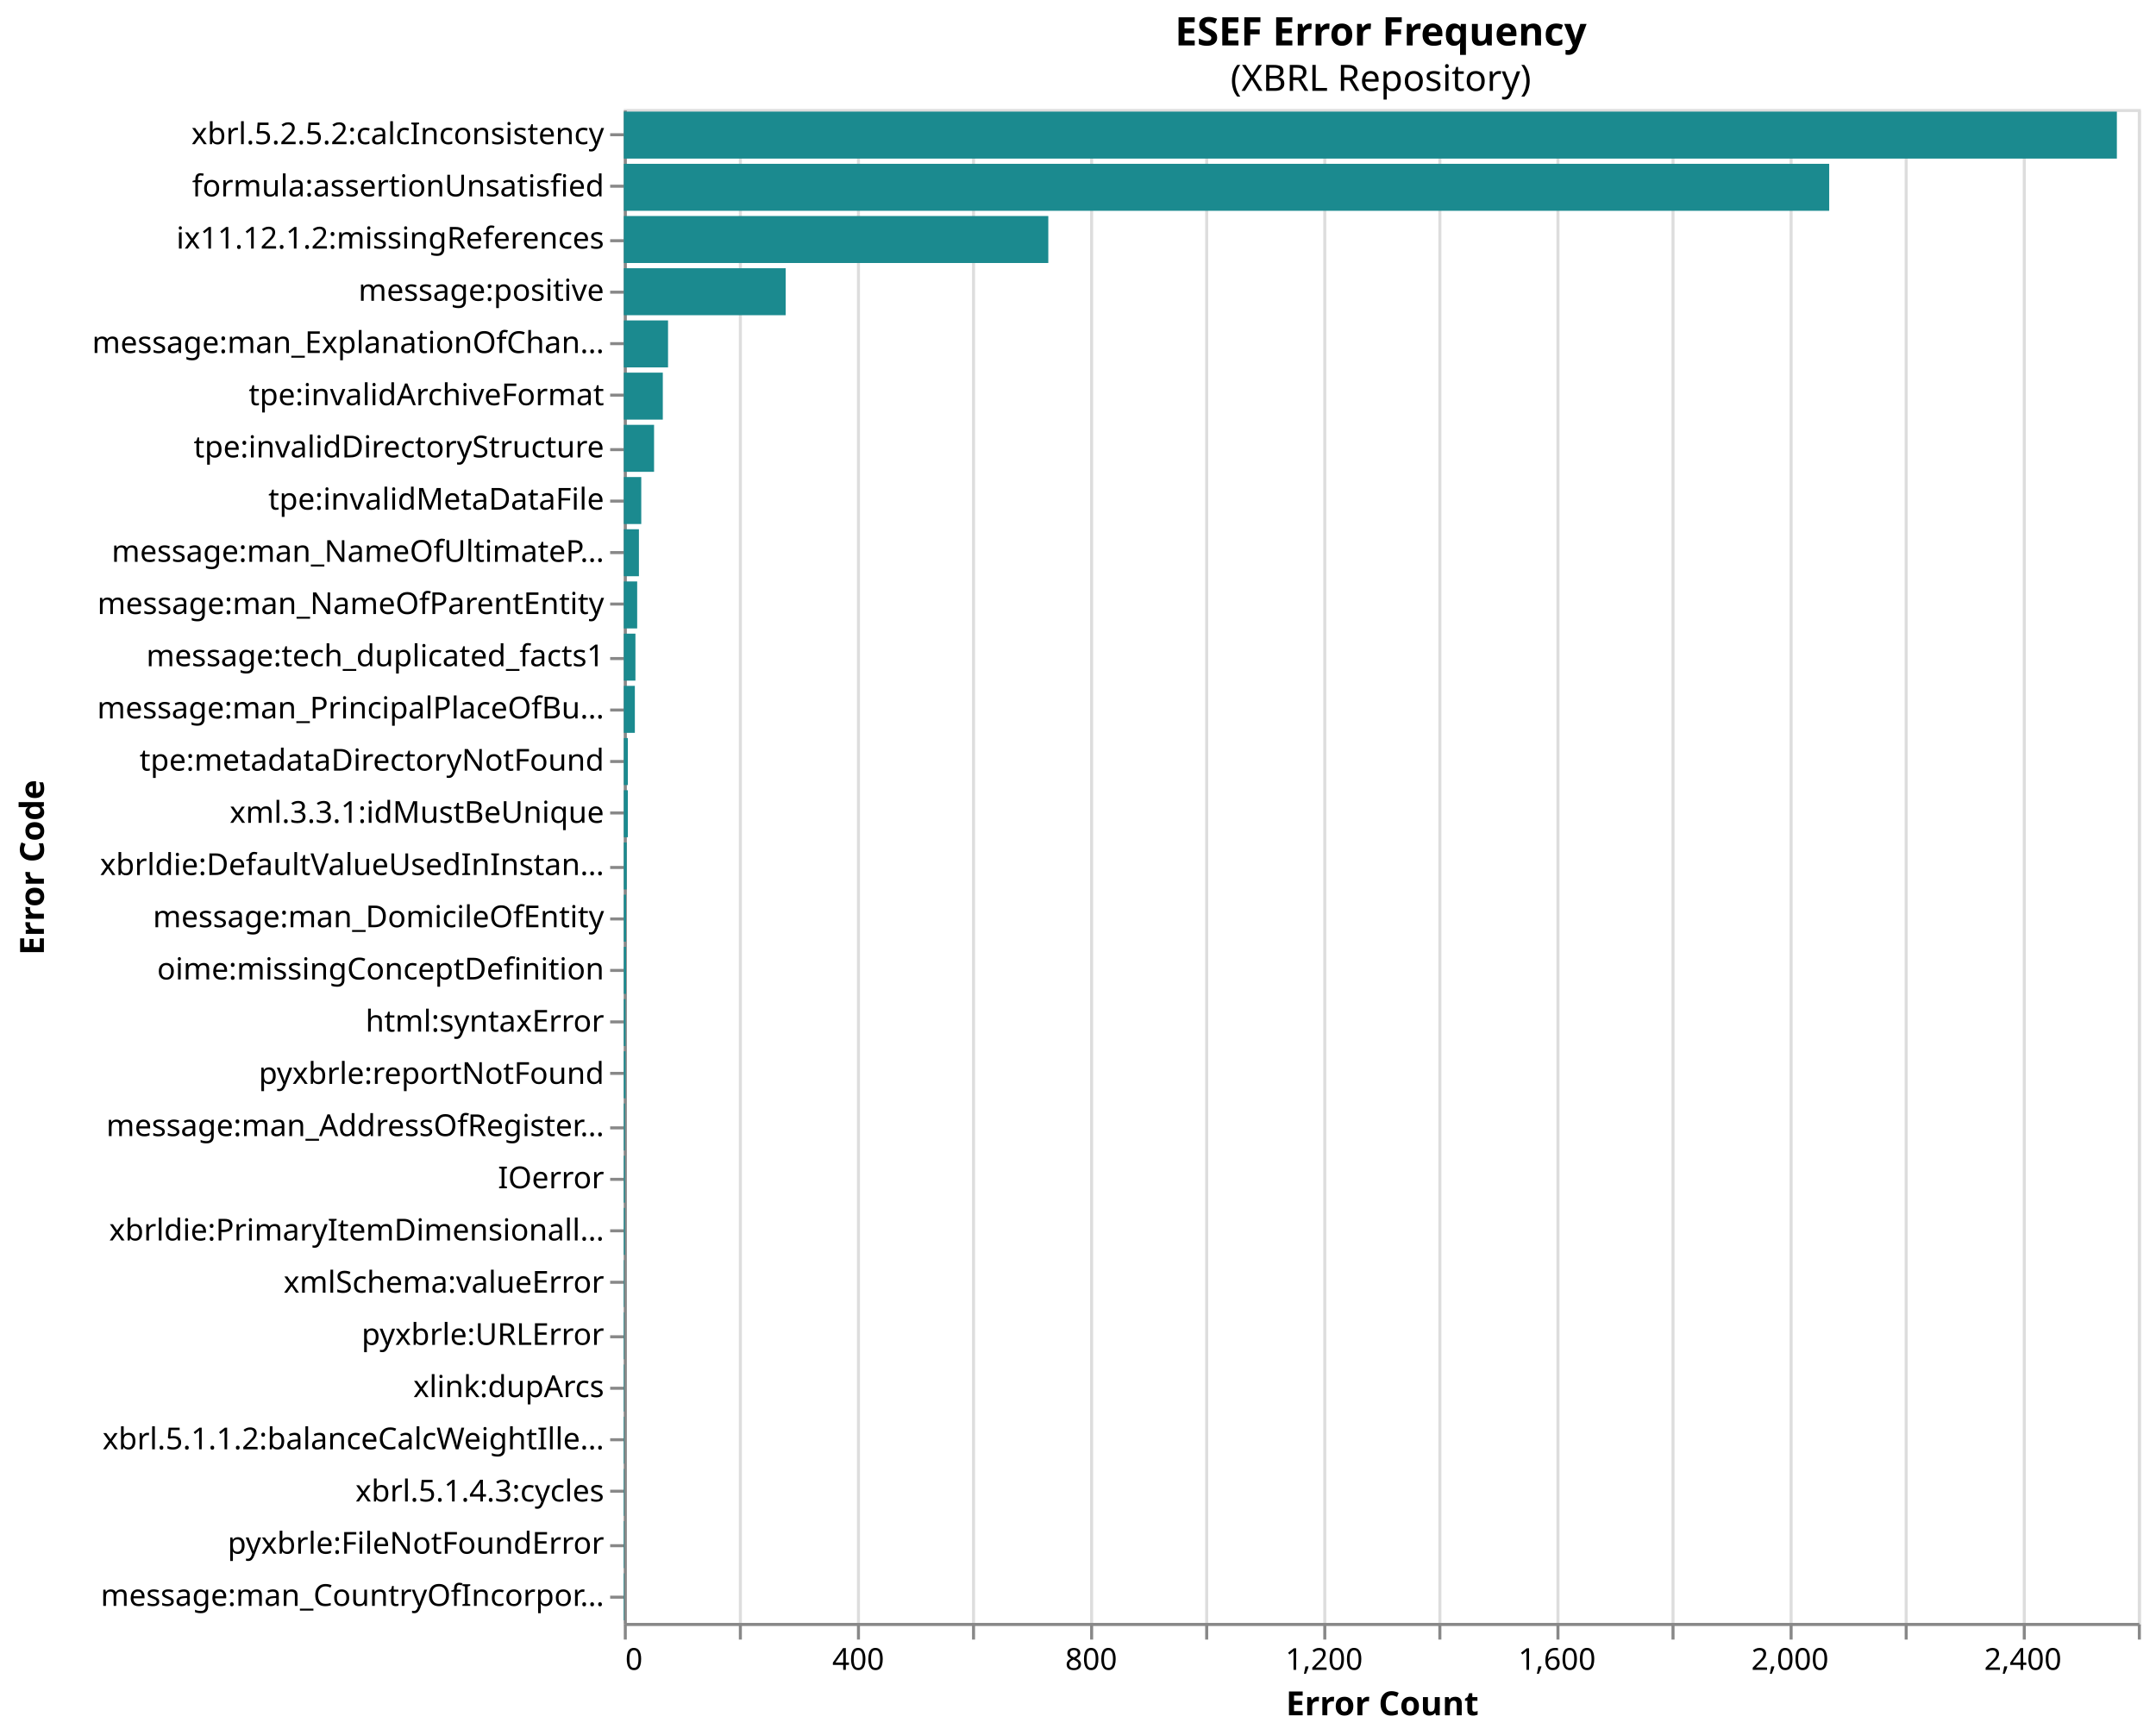
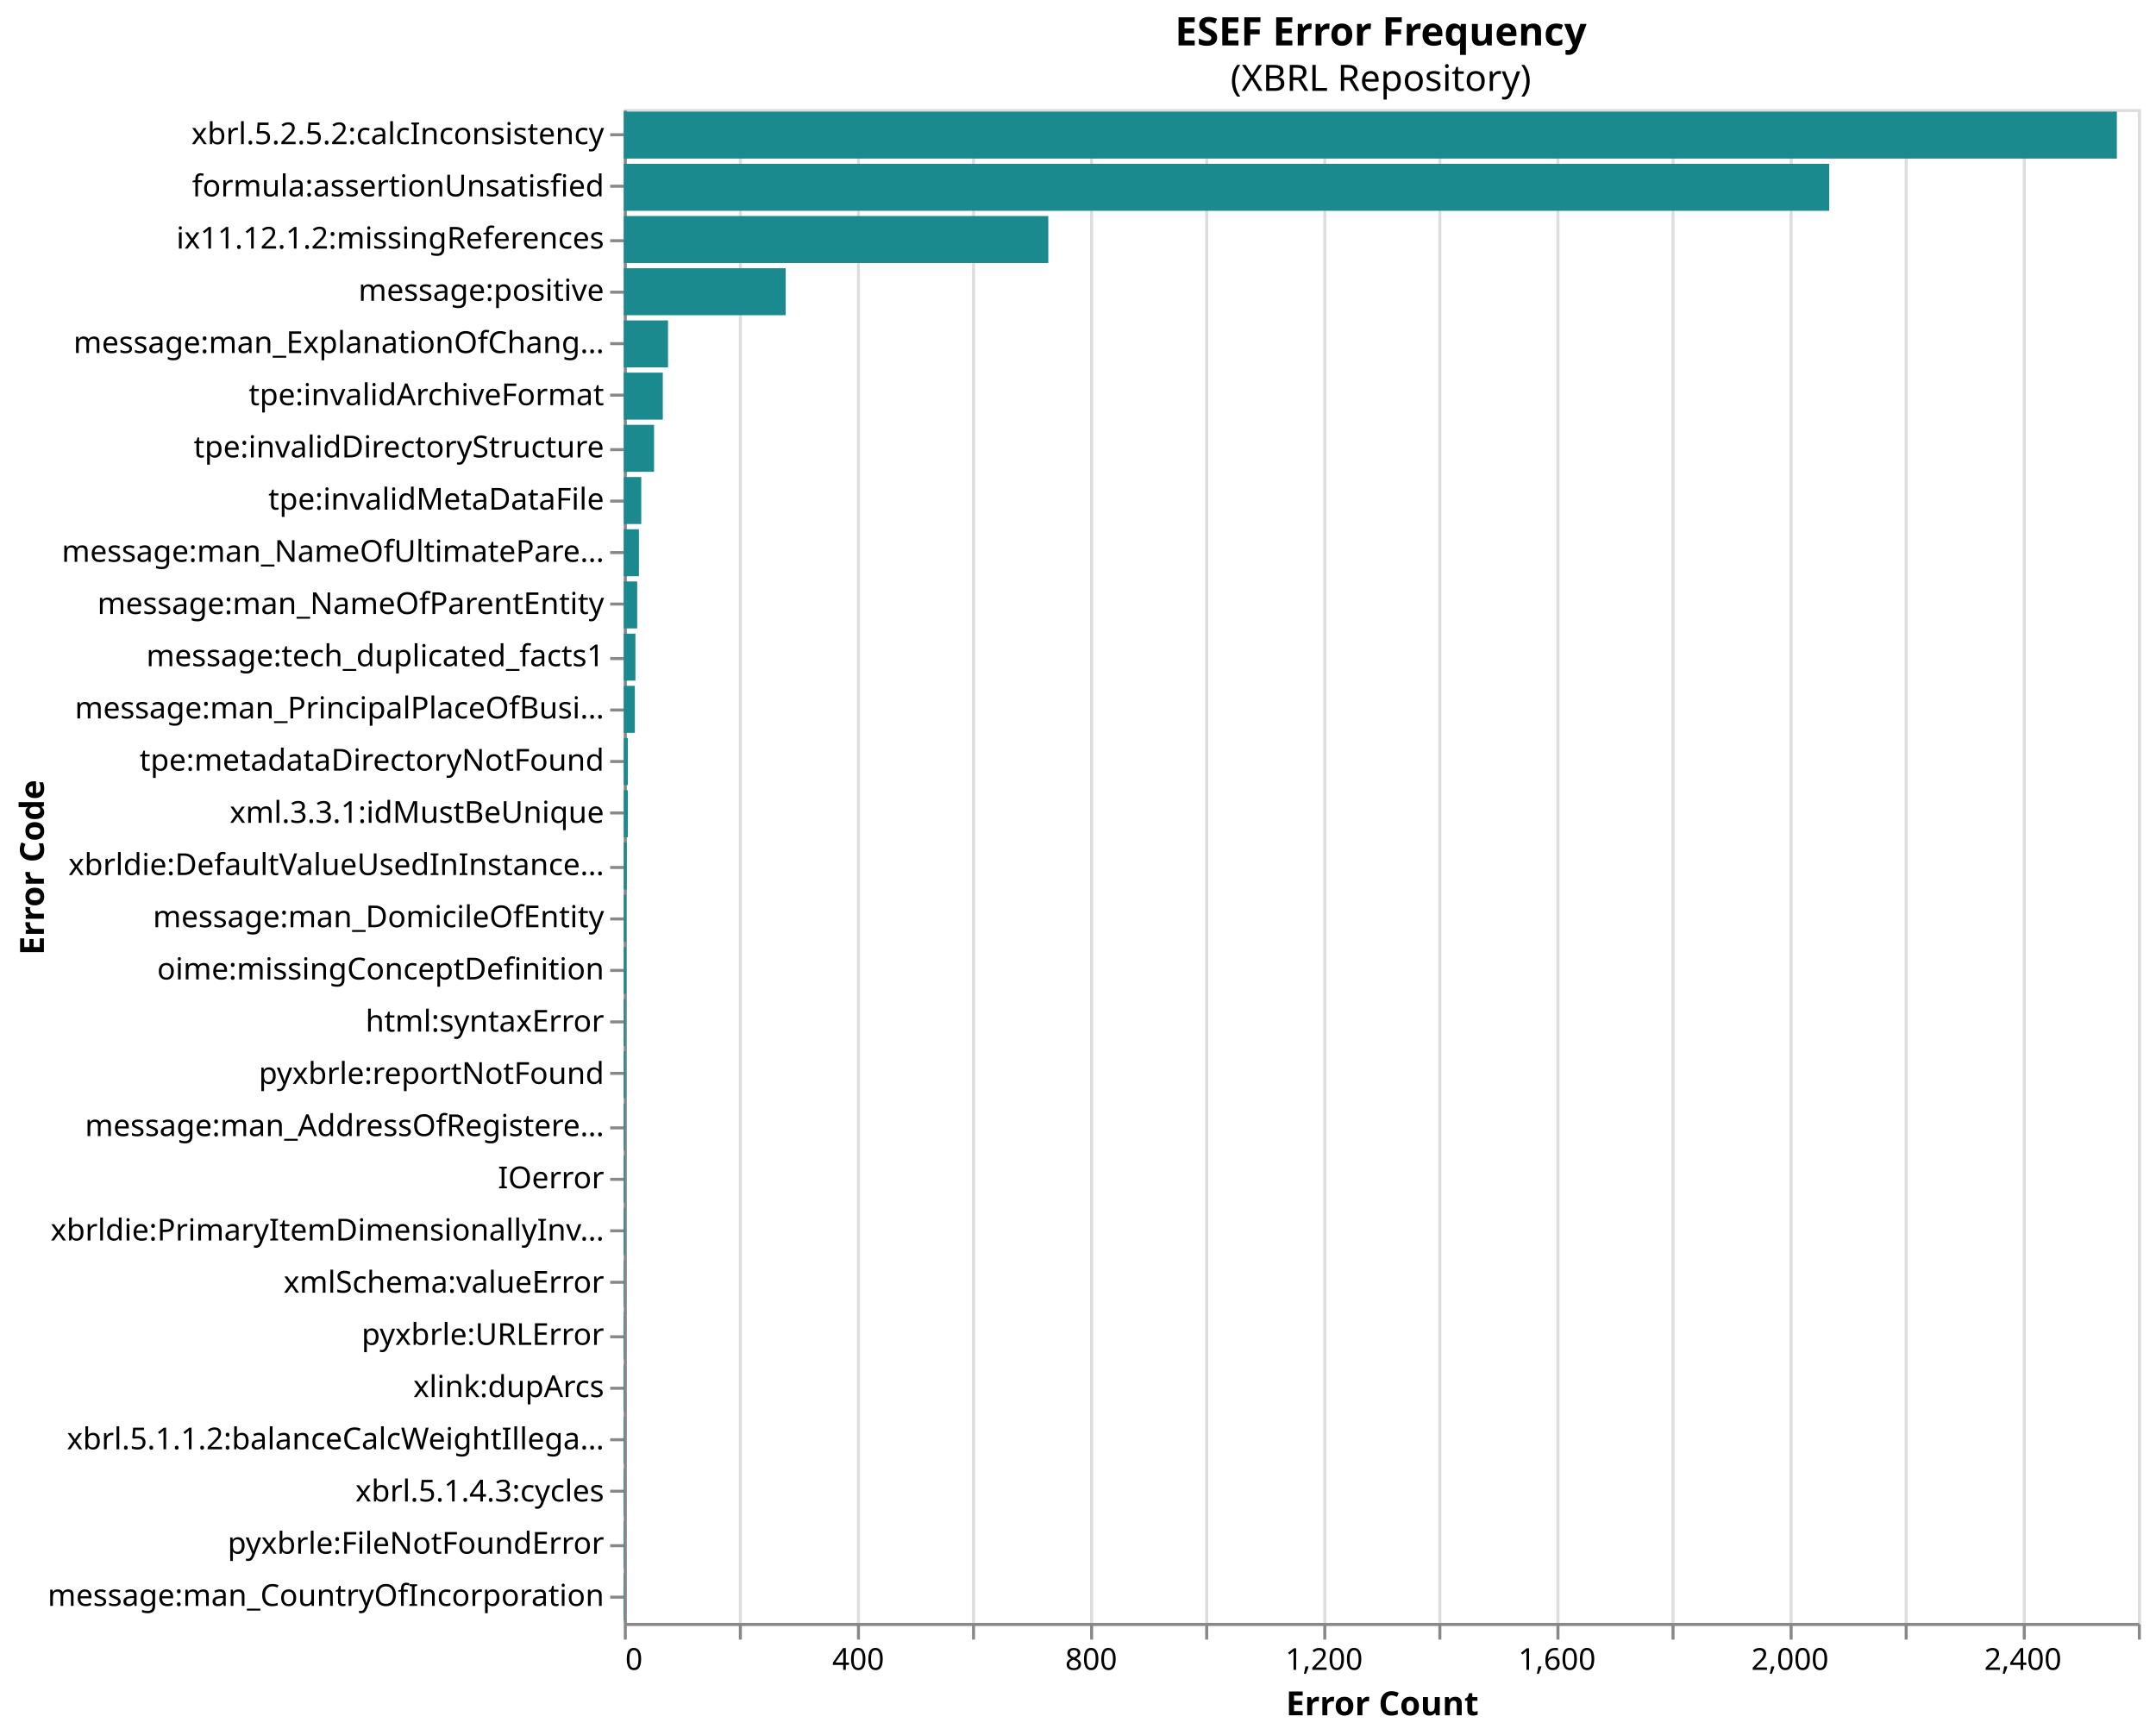
<svg xmlns="http://www.w3.org/2000/svg" version="1.1" class="marks" width="712" height="573" viewBox="0 0 712 573">
  <g fill="none" stroke-miterlimit="10" transform="translate(206,36)">
    <g class="mark-group role-frame root" role="graphics-object" aria-roledescription="group mark container">
      <g transform="translate(0,0)">
        <path class="background" aria-hidden="true" d="M0.5,0.5h500v500h-500Z" stroke="#ddd" />
        <g>
          <g class="mark-group role-axis" aria-hidden="true">
            <g transform="translate(0.5,500.5)">
              <path class="background" aria-hidden="true" d="M0,0h0v0h0Z" pointer-events="none" />
              <g>
                <g class="mark-rule role-axis-grid" pointer-events="none">
                  <line transform="translate(0,0)" x2="0" y2="-500" stroke="#ddd" stroke-width="1" opacity="1" />
                  <line transform="translate(38,0)" x2="0" y2="-500" stroke="#ddd" stroke-width="1" opacity="1" />
                  <line transform="translate(77,0)" x2="0" y2="-500" stroke="#ddd" stroke-width="1" opacity="1" />
                  <line transform="translate(115,0)" x2="0" y2="-500" stroke="#ddd" stroke-width="1" opacity="1" />
                  <line transform="translate(154,0)" x2="0" y2="-500" stroke="#ddd" stroke-width="1" opacity="1" />
                  <line transform="translate(192,0)" x2="0" y2="-500" stroke="#ddd" stroke-width="1" opacity="1" />
                  <line transform="translate(231,0)" x2="0" y2="-500" stroke="#ddd" stroke-width="1" opacity="1" />
                  <line transform="translate(269,0)" x2="0" y2="-500" stroke="#ddd" stroke-width="1" opacity="1" />
                  <line transform="translate(308,0)" x2="0" y2="-500" stroke="#ddd" stroke-width="1" opacity="1" />
                  <line transform="translate(346,0)" x2="0" y2="-500" stroke="#ddd" stroke-width="1" opacity="1" />
                  <line transform="translate(385,0)" x2="0" y2="-500" stroke="#ddd" stroke-width="1" opacity="1" />
                  <line transform="translate(423,0)" x2="0" y2="-500" stroke="#ddd" stroke-width="1" opacity="1" />
                  <line transform="translate(462,0)" x2="0" y2="-500" stroke="#ddd" stroke-width="1" opacity="1" />
                  <line transform="translate(500,0)" x2="0" y2="-500" stroke="#ddd" stroke-width="1" opacity="1" />
                </g>
              </g>
              <path class="foreground" aria-hidden="true" d="" pointer-events="none" display="none" />
            </g>
          </g>
          <g class="mark-group role-axis" role="graphics-symbol" aria-roledescription="axis" aria-label="X-axis titled 'Error Count' for a linear scale with values from 0 to 2,600">
            <g transform="translate(0.5,500.5)">
              <path class="background" aria-hidden="true" d="M0,0h0v0h0Z" pointer-events="none" />
              <g>
                <g class="mark-rule role-axis-tick" pointer-events="none">
                  <line transform="translate(0,0)" x2="0" y2="5" stroke="#888" stroke-width="1" opacity="1" />
                  <line transform="translate(38,0)" x2="0" y2="5" stroke="#888" stroke-width="1" opacity="1" />
                  <line transform="translate(77,0)" x2="0" y2="5" stroke="#888" stroke-width="1" opacity="1" />
                  <line transform="translate(115,0)" x2="0" y2="5" stroke="#888" stroke-width="1" opacity="1" />
                  <line transform="translate(154,0)" x2="0" y2="5" stroke="#888" stroke-width="1" opacity="1" />
                  <line transform="translate(192,0)" x2="0" y2="5" stroke="#888" stroke-width="1" opacity="1" />
                  <line transform="translate(231,0)" x2="0" y2="5" stroke="#888" stroke-width="1" opacity="1" />
                  <line transform="translate(269,0)" x2="0" y2="5" stroke="#888" stroke-width="1" opacity="1" />
                  <line transform="translate(308,0)" x2="0" y2="5" stroke="#888" stroke-width="1" opacity="1" />
                  <line transform="translate(346,0)" x2="0" y2="5" stroke="#888" stroke-width="1" opacity="1" />
                  <line transform="translate(385,0)" x2="0" y2="5" stroke="#888" stroke-width="1" opacity="1" />
                  <line transform="translate(423,0)" x2="0" y2="5" stroke="#888" stroke-width="1" opacity="1" />
                  <line transform="translate(462,0)" x2="0" y2="5" stroke="#888" stroke-width="1" opacity="1" />
                  <line transform="translate(500,0)" x2="0" y2="5" stroke="#888" stroke-width="1" opacity="1" />
                </g>
                <g class="mark-text role-axis-label" pointer-events="none">
                  <text text-anchor="start" transform="translate(0,15)" font-family="sans-serif" font-size="10px" fill="#000" opacity="1">0</text>
                  <text text-anchor="middle" transform="translate(38.46154,15)" font-family="sans-serif" font-size="10px" fill="#000" opacity="0">200</text>
                  <text text-anchor="middle" transform="translate(76.92308,15)" font-family="sans-serif" font-size="10px" fill="#000" opacity="1">400</text>
                  <text text-anchor="middle" transform="translate(115.3846,15)" font-family="sans-serif" font-size="10px" fill="#000" opacity="0">600</text>
                  <text text-anchor="middle" transform="translate(153.8462,15)" font-family="sans-serif" font-size="10px" fill="#000" opacity="1">800</text>
                  <text text-anchor="middle" transform="translate(192.3077,15)" font-family="sans-serif" font-size="10px" fill="#000" opacity="0">1,000</text>
                  <text text-anchor="middle" transform="translate(230.7692,15)" font-family="sans-serif" font-size="10px" fill="#000" opacity="1">1,200</text>
                  <text text-anchor="middle" transform="translate(269.2308,15)" font-family="sans-serif" font-size="10px" fill="#000" opacity="0">1,400</text>
                  <text text-anchor="middle" transform="translate(307.6923,15)" font-family="sans-serif" font-size="10px" fill="#000" opacity="1">1,600</text>
                  <text text-anchor="middle" transform="translate(346.1538,15)" font-family="sans-serif" font-size="10px" fill="#000" opacity="0">1,800</text>
                  <text text-anchor="middle" transform="translate(384.6154,15)" font-family="sans-serif" font-size="10px" fill="#000" opacity="1">2,000</text>
                  <text text-anchor="middle" transform="translate(423.0769,15)" font-family="sans-serif" font-size="10px" fill="#000" opacity="0">2,200</text>
                  <text text-anchor="middle" transform="translate(461.5385,15)" font-family="sans-serif" font-size="10px" fill="#000" opacity="1">2,400</text>
                  <text text-anchor="end" transform="translate(500,15)" font-family="sans-serif" font-size="10px" fill="#000" opacity="0">2,600</text>
                </g>
                <g class="mark-rule role-axis-domain" pointer-events="none">
                  <line transform="translate(0,0)" x2="500" y2="0" stroke="#888" stroke-width="1" opacity="1" />
                </g>
                <g class="mark-text role-axis-title" pointer-events="none">
                  <text text-anchor="middle" transform="translate(250,30)" font-family="sans-serif" font-size="11px" font-weight="bold" fill="#000" opacity="1">Error Count</text>
                </g>
              </g>
              <path class="foreground" aria-hidden="true" d="" pointer-events="none" display="none" />
            </g>
          </g>
          <g class="mark-group role-axis" role="graphics-symbol" aria-roledescription="axis" aria-label="Y-axis titled 'Error Code' for a discrete scale with 29 values: xbrl.5.2.5.2:calcInconsistency, formula:assertionUnsatisfied, ix11.12.1.2:missingReferences, message:positive, message:man_ExplanationOfChangeInNameOfReportingEntityOrOtherMeansOfIdentificationFromEndOfPrecedingReportingPeriod, ending with message:man_CountryOfIncorporation">
            <g transform="translate(0.5,0.5)">
              <path class="background" aria-hidden="true" d="M0,0h0v0h0Z" pointer-events="none" />
              <g>
                <g class="mark-rule role-axis-tick" pointer-events="none">
                  <line transform="translate(0,8)" x2="-5" y2="0" stroke="#888" stroke-width="1" opacity="1" />
                  <line transform="translate(0,25)" x2="-5" y2="0" stroke="#888" stroke-width="1" opacity="1" />
                  <line transform="translate(0,43)" x2="-5" y2="0" stroke="#888" stroke-width="1" opacity="1" />
                  <line transform="translate(0,60)" x2="-5" y2="0" stroke="#888" stroke-width="1" opacity="1" />
                  <line transform="translate(0,77)" x2="-5" y2="0" stroke="#888" stroke-width="1" opacity="1" />
                  <line transform="translate(0,94)" x2="-5" y2="0" stroke="#888" stroke-width="1" opacity="1" />
                  <line transform="translate(0,112)" x2="-5" y2="0" stroke="#888" stroke-width="1" opacity="1" />
                  <line transform="translate(0,129)" x2="-5" y2="0" stroke="#888" stroke-width="1" opacity="1" />
                  <line transform="translate(0,146)" x2="-5" y2="0" stroke="#888" stroke-width="1" opacity="1" />
                  <line transform="translate(0,163)" x2="-5" y2="0" stroke="#888" stroke-width="1" opacity="1" />
                  <line transform="translate(0,181)" x2="-5" y2="0" stroke="#888" stroke-width="1" opacity="1" />
                  <line transform="translate(0,198)" x2="-5" y2="0" stroke="#888" stroke-width="1" opacity="1" />
                  <line transform="translate(0,215)" x2="-5" y2="0" stroke="#888" stroke-width="1" opacity="1" />
                  <line transform="translate(0,232)" x2="-5" y2="0" stroke="#888" stroke-width="1" opacity="1" />
                  <line transform="translate(0,250)" x2="-5" y2="0" stroke="#888" stroke-width="1" opacity="1" />
                  <line transform="translate(0,267)" x2="-5" y2="0" stroke="#888" stroke-width="1" opacity="1" />
                  <line transform="translate(0,284)" x2="-5" y2="0" stroke="#888" stroke-width="1" opacity="1" />
                  <line transform="translate(0,301)" x2="-5" y2="0" stroke="#888" stroke-width="1" opacity="1" />
                  <line transform="translate(0,318)" x2="-5" y2="0" stroke="#888" stroke-width="1" opacity="1" />
                  <line transform="translate(0,336)" x2="-5" y2="0" stroke="#888" stroke-width="1" opacity="1" />
                  <line transform="translate(0,353)" x2="-5" y2="0" stroke="#888" stroke-width="1" opacity="1" />
                  <line transform="translate(0,370)" x2="-5" y2="0" stroke="#888" stroke-width="1" opacity="1" />
                  <line transform="translate(0,387)" x2="-5" y2="0" stroke="#888" stroke-width="1" opacity="1" />
                  <line transform="translate(0,405)" x2="-5" y2="0" stroke="#888" stroke-width="1" opacity="1" />
                  <line transform="translate(0,422)" x2="-5" y2="0" stroke="#888" stroke-width="1" opacity="1" />
                  <line transform="translate(0,439)" x2="-5" y2="0" stroke="#888" stroke-width="1" opacity="1" />
                  <line transform="translate(0,456)" x2="-5" y2="0" stroke="#888" stroke-width="1" opacity="1" />
                  <line transform="translate(0,474)" x2="-5" y2="0" stroke="#888" stroke-width="1" opacity="1" />
                  <line transform="translate(0,491)" x2="-5" y2="0" stroke="#888" stroke-width="1" opacity="1" />
                </g>
                <g class="mark-text role-axis-label" pointer-events="none">
                  <text text-anchor="end" transform="translate(-7,11.12069)" font-family="sans-serif" font-size="10px" fill="#000" opacity="1">xbrl.5.2.5.2:calcInconsistency</text>
                  <text text-anchor="end" transform="translate(-7,28.36207)" font-family="sans-serif" font-size="10px" fill="#000" opacity="1">formula:assertionUnsatisfied</text>
                  <text text-anchor="end" transform="translate(-7,45.60345)" font-family="sans-serif" font-size="10px" fill="#000" opacity="1">ix11.12.1.2:missingReferences</text>
                  <text text-anchor="end" transform="translate(-7,62.84483)" font-family="sans-serif" font-size="10px" fill="#000" opacity="1">message:positive</text>
-                   <text text-anchor="end" transform="translate(-7,80.08621)" font-family="sans-serif" font-size="10px" fill="#000" opacity="1">message:man_ExplanationOfChan…</text>
+                   <text text-anchor="end" transform="translate(-7,80.08621)" font-family="sans-serif" font-size="10px" fill="#000" opacity="1">message:man_ExplanationOfChang…</text>
                  <text text-anchor="end" transform="translate(-7,97.32759)" font-family="sans-serif" font-size="10px" fill="#000" opacity="1">tpe:invalidArchiveFormat</text>
                  <text text-anchor="end" transform="translate(-7,114.569)" font-family="sans-serif" font-size="10px" fill="#000" opacity="1">tpe:invalidDirectoryStructure</text>
                  <text text-anchor="end" transform="translate(-7,131.8103)" font-family="sans-serif" font-size="10px" fill="#000" opacity="1">tpe:invalidMetaDataFile</text>
-                   <text text-anchor="end" transform="translate(-7,149.0517)" font-family="sans-serif" font-size="10px" fill="#000" opacity="1">message:man_NameOfUltimateP…</text>
+                   <text text-anchor="end" transform="translate(-7,149.0517)" font-family="sans-serif" font-size="10px" fill="#000" opacity="1">message:man_NameOfUltimatePare…</text>
                  <text text-anchor="end" transform="translate(-7,166.2931)" font-family="sans-serif" font-size="10px" fill="#000" opacity="1">message:man_NameOfParentEntity</text>
                  <text text-anchor="end" transform="translate(-7,183.5345)" font-family="sans-serif" font-size="10px" fill="#000" opacity="1">message:tech_duplicated_facts1</text>
-                   <text text-anchor="end" transform="translate(-7,200.7759)" font-family="sans-serif" font-size="10px" fill="#000" opacity="1">message:man_PrincipalPlaceOfBu…</text>
+                   <text text-anchor="end" transform="translate(-7,200.7759)" font-family="sans-serif" font-size="10px" fill="#000" opacity="1">message:man_PrincipalPlaceOfBusi…</text>
                  <text text-anchor="end" transform="translate(-7,218.0172)" font-family="sans-serif" font-size="10px" fill="#000" opacity="1">tpe:metadataDirectoryNotFound</text>
                  <text text-anchor="end" transform="translate(-7,235.2586)" font-family="sans-serif" font-size="10px" fill="#000" opacity="1">xml.3.3.1:idMustBeUnique</text>
-                   <text text-anchor="end" transform="translate(-7,252.5)" font-family="sans-serif" font-size="10px" fill="#000" opacity="1">xbrldie:DefaultValueUsedInInstan…</text>
+                   <text text-anchor="end" transform="translate(-7,252.5)" font-family="sans-serif" font-size="10px" fill="#000" opacity="1">xbrldie:DefaultValueUsedInInstance…</text>
                  <text text-anchor="end" transform="translate(-7,269.7414)" font-family="sans-serif" font-size="10px" fill="#000" opacity="1">message:man_DomicileOfEntity</text>
                  <text text-anchor="end" transform="translate(-7,286.9828)" font-family="sans-serif" font-size="10px" fill="#000" opacity="1">oime:missingConceptDefinition</text>
                  <text text-anchor="end" transform="translate(-7,304.2241)" font-family="sans-serif" font-size="10px" fill="#000" opacity="1">html:syntaxError</text>
                  <text text-anchor="end" transform="translate(-7,321.4655)" font-family="sans-serif" font-size="10px" fill="#000" opacity="1">pyxbrle:reportNotFound</text>
-                   <text text-anchor="end" transform="translate(-7,338.7069)" font-family="sans-serif" font-size="10px" fill="#000" opacity="1">message:man_AddressOfRegister…</text>
+                   <text text-anchor="end" transform="translate(-7,338.7069)" font-family="sans-serif" font-size="10px" fill="#000" opacity="1">message:man_AddressOfRegistere…</text>
                  <text text-anchor="end" transform="translate(-7,355.9483)" font-family="sans-serif" font-size="10px" fill="#000" opacity="1">IOerror</text>
-                   <text text-anchor="end" transform="translate(-7,373.1897)" font-family="sans-serif" font-size="10px" fill="#000" opacity="1">xbrldie:PrimaryItemDimensionall…</text>
+                   <text text-anchor="end" transform="translate(-7,373.1897)" font-family="sans-serif" font-size="10px" fill="#000" opacity="1">xbrldie:PrimaryItemDimensionallyInv…</text>
                  <text text-anchor="end" transform="translate(-7,390.431)" font-family="sans-serif" font-size="10px" fill="#000" opacity="1">xmlSchema:valueError</text>
                  <text text-anchor="end" transform="translate(-7,407.6724)" font-family="sans-serif" font-size="10px" fill="#000" opacity="1">pyxbrle:URLError</text>
                  <text text-anchor="end" transform="translate(-7,424.9138)" font-family="sans-serif" font-size="10px" fill="#000" opacity="1">xlink:dupArcs</text>
-                   <text text-anchor="end" transform="translate(-7,442.1552)" font-family="sans-serif" font-size="10px" fill="#000" opacity="1">xbrl.5.1.1.2:balanceCalcWeightIlle…</text>
+                   <text text-anchor="end" transform="translate(-7,442.1552)" font-family="sans-serif" font-size="10px" fill="#000" opacity="1">xbrl.5.1.1.2:balanceCalcWeightIllega…</text>
                  <text text-anchor="end" transform="translate(-7,459.3966)" font-family="sans-serif" font-size="10px" fill="#000" opacity="1">xbrl.5.1.4.3:cycles</text>
                  <text text-anchor="end" transform="translate(-7,476.6379)" font-family="sans-serif" font-size="10px" fill="#000" opacity="1">pyxbrle:FileNotFoundError</text>
-                   <text text-anchor="end" transform="translate(-7,493.8793)" font-family="sans-serif" font-size="10px" fill="#000" opacity="1">message:man_CountryOfIncorpor…</text>
+                   <text text-anchor="end" transform="translate(-7,493.8793)" font-family="sans-serif" font-size="10px" fill="#000" opacity="1">message:man_CountryOfIncorporation</text>
                </g>
                <g class="mark-rule role-axis-domain" pointer-events="none">
                  <line transform="translate(0,0)" x2="0" y2="500" stroke="#888" stroke-width="1" opacity="1" />
                </g>
                <g class="mark-text role-axis-title" pointer-events="none">
                  <text text-anchor="middle" transform="translate(-190,250) rotate(-90) translate(0,-2)" font-family="sans-serif" font-size="11px" font-weight="bold" fill="#000" opacity="1">Error Code</text>
                </g>
              </g>
              <path class="foreground" aria-hidden="true" d="" pointer-events="none" display="none" />
            </g>
          </g>
          <g class="mark-rect role-mark marks" role="graphics-object" aria-roledescription="rect mark container">
            <path aria-label="Error Code: xbrl.5.2.5.2:calcInconsistency; Error Count: 2564" role="graphics-symbol" aria-roledescription="bar" d="M0,0.862h493.077v15.517h-493.077Z" fill="#1b8a8f" />
            <path aria-label="Error Code: message:man_ExplanationOfChangeInNameOfReportingEntityOrOtherMeansOfIdentificationFromEndOfPrecedingReportingPeriod; Error Count: 76" role="graphics-symbol" aria-roledescription="bar" d="M0,69.828h14.615v15.517h-14.615Z" fill="#1b8a8f" />
            <path aria-label="Error Code: message:positive; Error Count: 278" role="graphics-symbol" aria-roledescription="bar" d="M0,52.586h53.462v15.517h-53.462Z" fill="#1b8a8f" />
            <path aria-label="Error Code: message:man_NameOfParentEntity; Error Count: 23" role="graphics-symbol" aria-roledescription="bar" d="M0,156.034h4.423v15.517h-4.423Z" fill="#1b8a8f" />
            <path aria-label="Error Code: message:man_NameOfUltimateParentOfGroup; Error Count: 26" role="graphics-symbol" aria-roledescription="bar" d="M0,138.793h5v15.517h-5Z" fill="#1b8a8f" />
            <path aria-label="Error Code: formula:assertionUnsatisfied; Error Count: 2070" role="graphics-symbol" aria-roledescription="bar" d="M0,18.103h398.077v15.517h-398.077Z" fill="#1b8a8f" />
            <path aria-label="Error Code: tpe:invalidDirectoryStructure; Error Count: 52" role="graphics-symbol" aria-roledescription="bar" d="M0,104.31h10v15.517h-10Z" fill="#1b8a8f" />
            <path aria-label="Error Code: tpe:invalidArchiveFormat; Error Count: 67" role="graphics-symbol" aria-roledescription="bar" d="M0,87.069h12.885v15.517h-12.885Z" fill="#1b8a8f" />
            <path aria-label="Error Code: html:syntaxError; Error Count: 3" role="graphics-symbol" aria-roledescription="bar" d="M0,293.966h0.577v15.517h-0.577Z" fill="#1b8a8f" />
            <path aria-label="Error Code: xmlSchema:valueError; Error Count: 1" role="graphics-symbol" aria-roledescription="bar" d="M0,380.172h0.192v15.517h-0.192Z" fill="#1b8a8f" />
            <path aria-label="Error Code: tpe:invalidMetaDataFile; Error Count: 30" role="graphics-symbol" aria-roledescription="bar" d="M0,121.552h5.769v15.517h-5.769Z" fill="#1b8a8f" />
            <path aria-label="Error Code: tpe:metadataDirectoryNotFound; Error Count: 7" role="graphics-symbol" aria-roledescription="bar" d="M0,207.759h1.346v15.517h-1.346Z" fill="#1b8a8f" />
            <path aria-label="Error Code: message:man_PrincipalPlaceOfBusiness; Error Count: 19" role="graphics-symbol" aria-roledescription="bar" d="M0,190.517h3.654v15.517h-3.654Z" fill="#1b8a8f" />
            <path aria-label="Error Code: pyxbrle:reportNotFound; Error Count: 3" role="graphics-symbol" aria-roledescription="bar" d="M0,311.207h0.577v15.517h-0.577Z" fill="#1b8a8f" />
            <path aria-label="Error Code: message:tech_duplicated_facts1; Error Count: 20" role="graphics-symbol" aria-roledescription="bar" d="M0,173.276h3.846v15.517h-3.846Z" fill="#1b8a8f" />
            <path aria-label="Error Code: message:man_DomicileOfEntity; Error Count: 4" role="graphics-symbol" aria-roledescription="bar" d="M0,259.483h0.769v15.517h-0.769Z" fill="#1b8a8f" />
            <path aria-label="Error Code: oime:missingConceptDefinition; Error Count: 4" role="graphics-symbol" aria-roledescription="bar" d="M0,276.724h0.769v15.517h-0.769Z" fill="#1b8a8f" />
            <path aria-label="Error Code: message:man_AddressOfRegisteredOfficeOfEntity; Error Count: 2" role="graphics-symbol" aria-roledescription="bar" d="M0,328.448h0.385v15.517h-0.385Z" fill="#1b8a8f" />
            <path aria-label="Error Code: pyxbrle:URLError; Error Count: 1" role="graphics-symbol" aria-roledescription="bar" d="M0,397.414h0.192v15.517h-0.192Z" fill="#1b8a8f" />
            <path aria-label="Error Code: IOerror; Error Count: 2" role="graphics-symbol" aria-roledescription="bar" d="M0,345.69h0.385v15.517h-0.385Z" fill="#1b8a8f" />
            <path aria-label="Error Code: ix11.12.1.2:missingReferences; Error Count: 729" role="graphics-symbol" aria-roledescription="bar" d="M0,35.345h140.192v15.517h-140.192Z" fill="#1b8a8f" />
            <path aria-label="Error Code: xlink:dupArcs; Error Count: 1" role="graphics-symbol" aria-roledescription="bar" d="M0,414.655h0.192v15.517h-0.192Z" fill="#1b8a8f" />
            <path aria-label="Error Code: xbrl.5.1.1.2:balanceCalcWeightIllegalPositive; Error Count: 1" role="graphics-symbol" aria-roledescription="bar" d="M0,431.897h0.192v15.517h-0.192Z" fill="#1b8a8f" />
            <path aria-label="Error Code: xbrl.5.1.4.3:cycles; Error Count: 1" role="graphics-symbol" aria-roledescription="bar" d="M0,449.138h0.192v15.517h-0.192Z" fill="#1b8a8f" />
            <path aria-label="Error Code: pyxbrle:FileNotFoundError; Error Count: 1" role="graphics-symbol" aria-roledescription="bar" d="M0,466.379h0.192v15.517h-0.192Z" fill="#1b8a8f" />
            <path aria-label="Error Code: xml.3.3.1:idMustBeUnique; Error Count: 7" role="graphics-symbol" aria-roledescription="bar" d="M0,225h1.346v15.517h-1.346Z" fill="#1b8a8f" />
            <path aria-label="Error Code: xbrldie:PrimaryItemDimensionallyInvalidError; Error Count: 2" role="graphics-symbol" aria-roledescription="bar" d="M0,362.931h0.385v15.517h-0.385Z" fill="#1b8a8f" />
            <path aria-label="Error Code: xbrldie:DefaultValueUsedInInstanceError; Error Count: 5" role="graphics-symbol" aria-roledescription="bar" d="M0,242.241h0.962v15.517h-0.962Z" fill="#1b8a8f" />
            <path aria-label="Error Code: message:man_CountryOfIncorporation; Error Count: 1" role="graphics-symbol" aria-roledescription="bar" d="M0,483.621h0.192v15.517h-0.192Z" fill="#1b8a8f" />
          </g>
          <g class="mark-group role-title">
            <g transform="translate(250,-31)">
              <path class="background" aria-hidden="true" d="M0,0h0v0h0Z" pointer-events="none" />
              <g>
                <g class="mark-text role-title-text" role="graphics-symbol" aria-roledescription="title" aria-label="Title text 'ESEF Error Frequency'" pointer-events="none">
                  <text text-anchor="middle" transform="translate(0,10)" font-family="sans-serif" font-size="13px" font-weight="bold" fill="#000" opacity="1">ESEF Error Frequency</text>
                </g>
                <g class="mark-text role-title-subtitle" role="graphics-symbol" aria-roledescription="subtitle" aria-label="Subtitle text '(XBRL Repository)'" pointer-events="none">
                  <text text-anchor="middle" transform="translate(0,25)" font-family="sans-serif" font-size="12px" fill="#000" opacity="1">(XBRL Repository)</text>
                </g>
              </g>
              <path class="foreground" aria-hidden="true" d="" pointer-events="none" display="none" />
            </g>
          </g>
        </g>
        <path class="foreground" aria-hidden="true" d="" display="none" />
      </g>
    </g>
  </g>
</svg>
